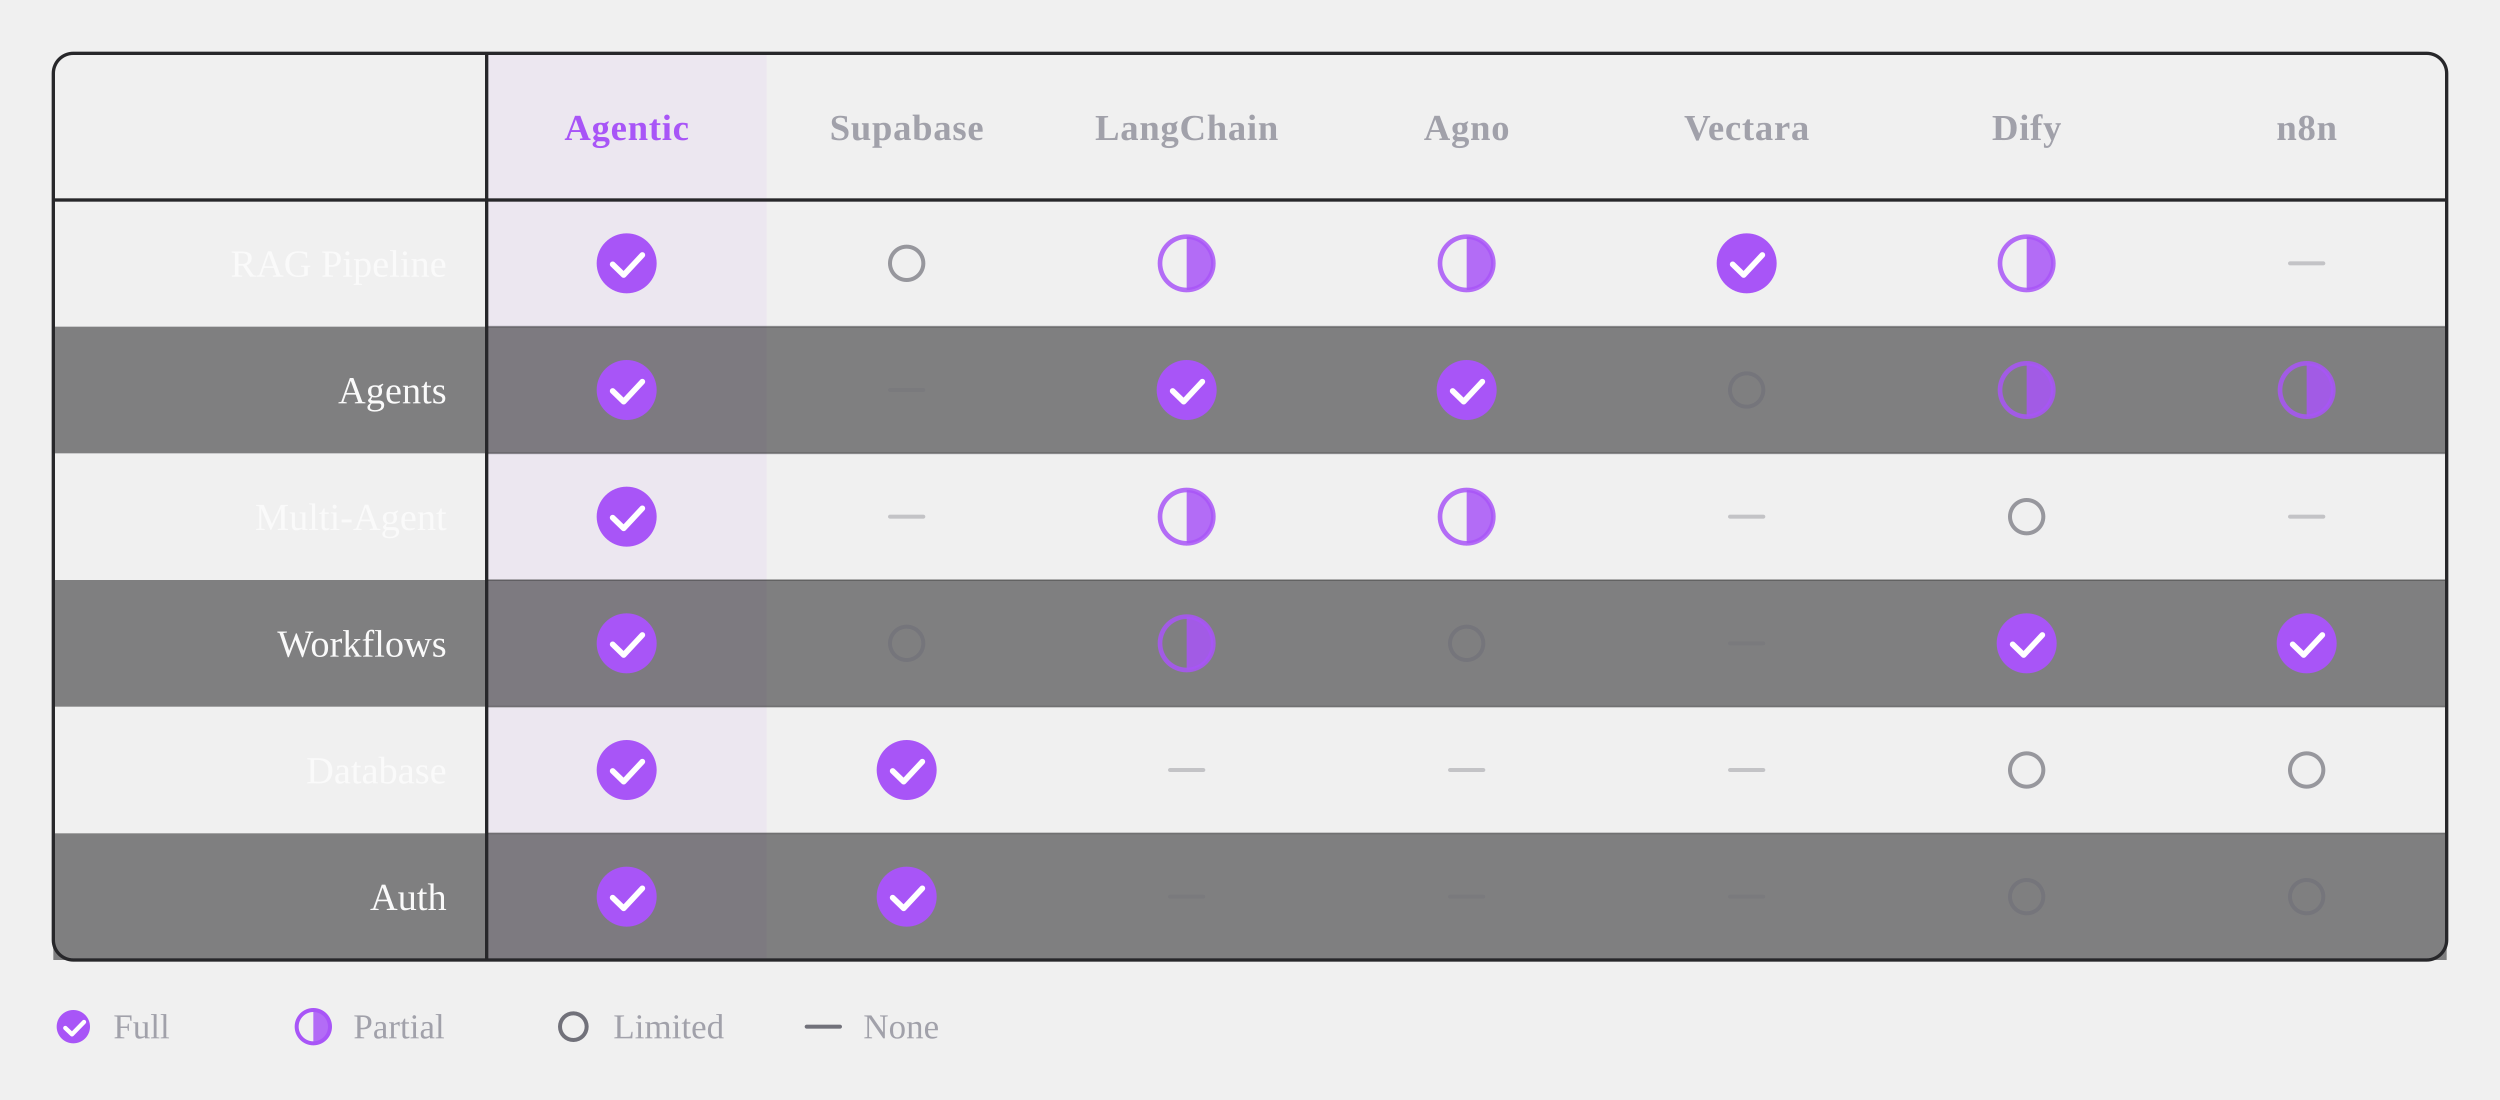
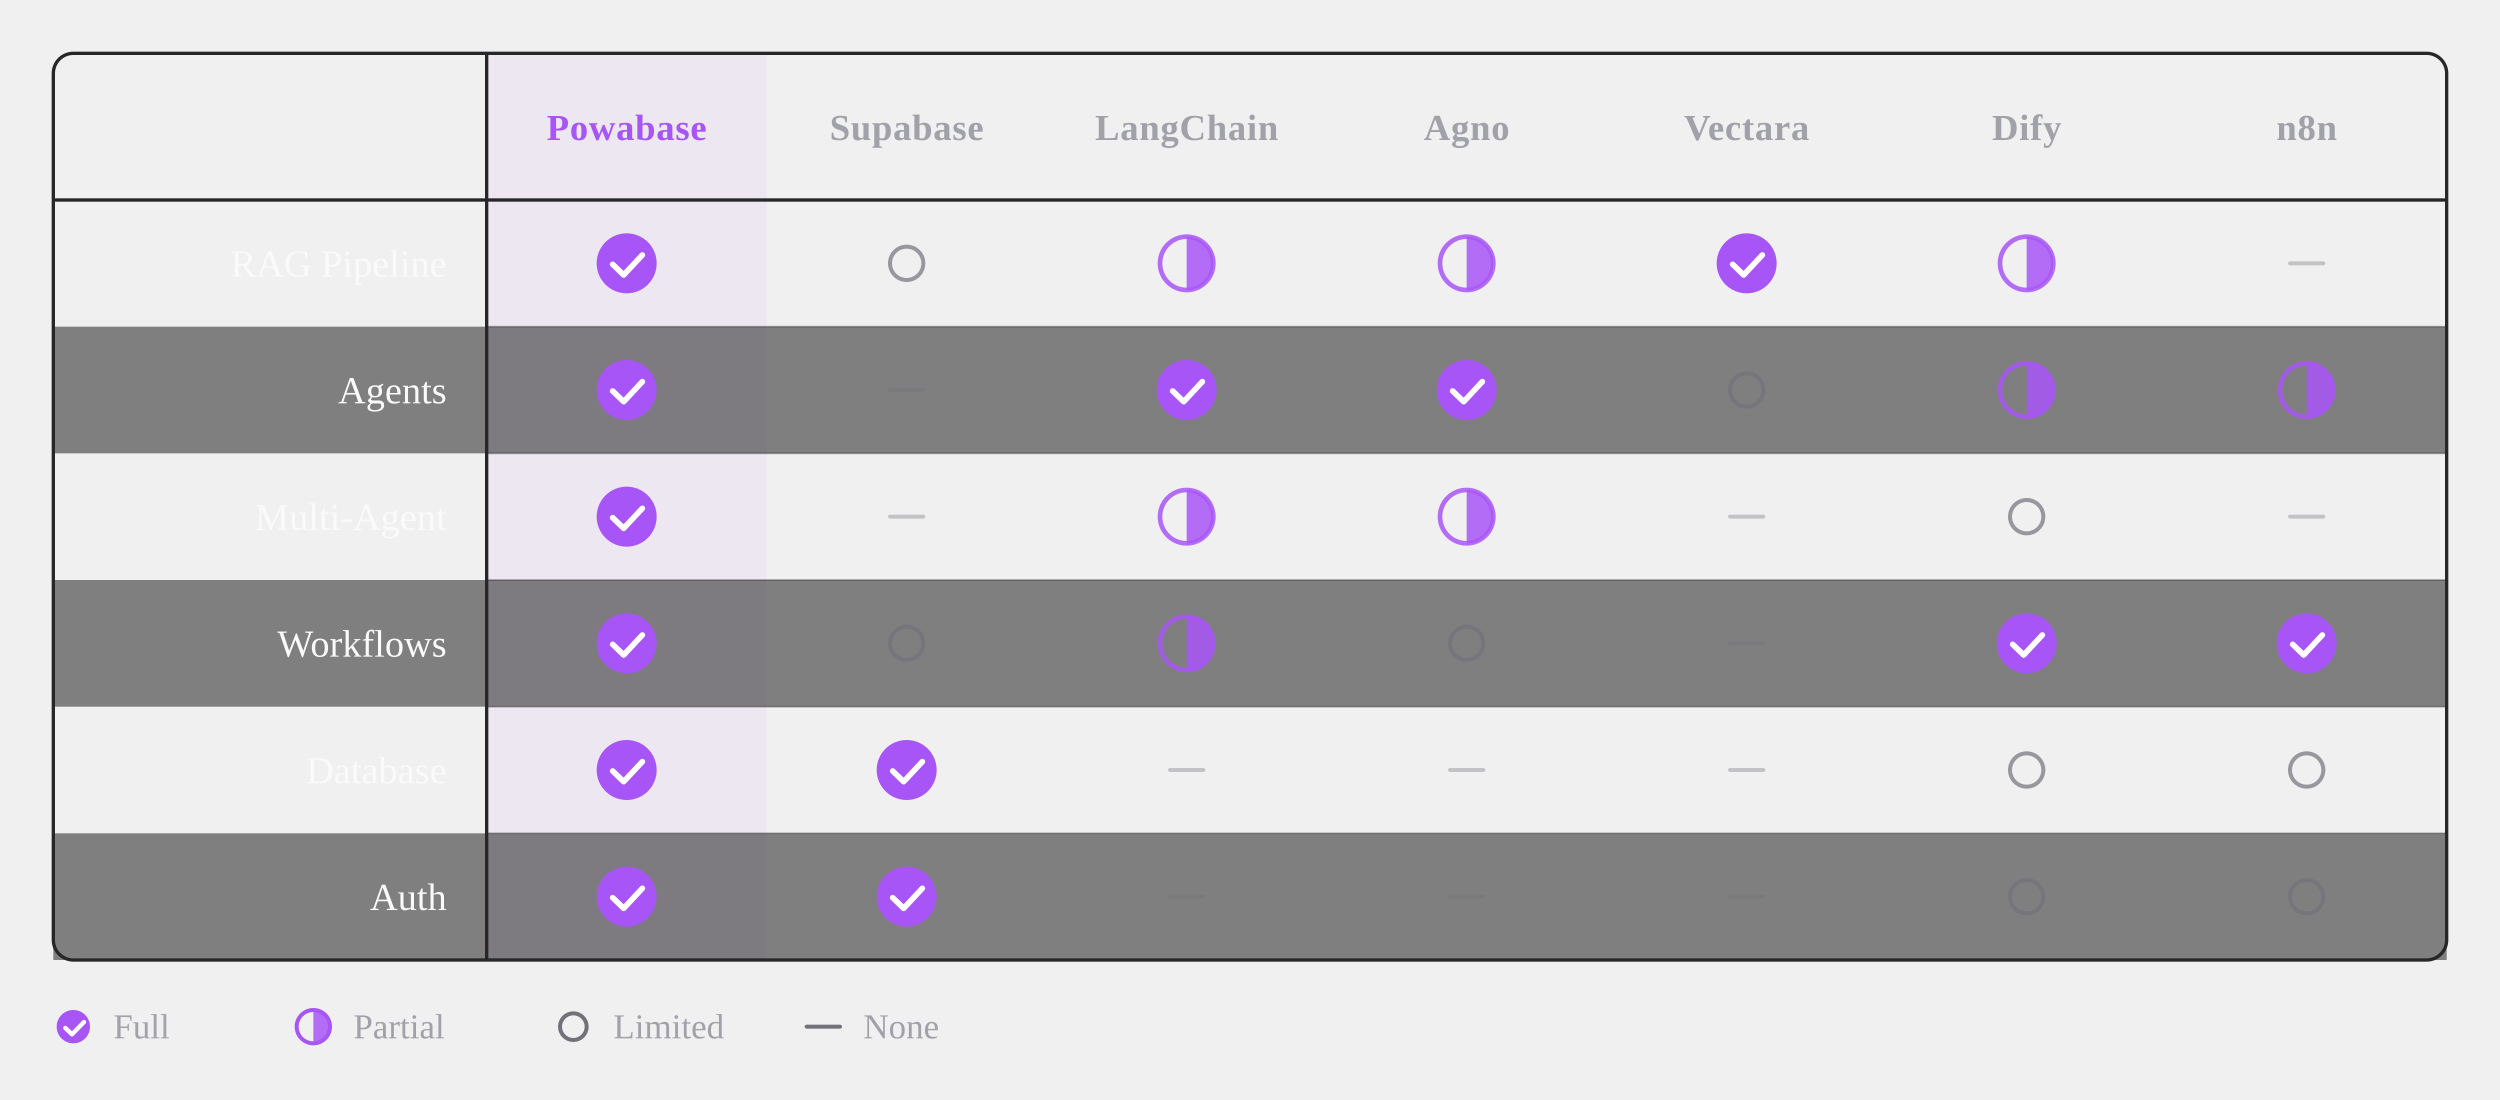
- <svg xmlns="http://www.w3.org/2000/svg" viewBox="0 0 750 330" width="750" height="330" role="img" aria-label="Feature coverage table comparing Agentic Platform with Supabase, LangChain, Agno, Vectara, Dify, and n8n">
+ <svg xmlns="http://www.w3.org/2000/svg" viewBox="0 0 750 330" width="750" height="330" role="img" aria-label="Feature coverage table comparing Powabase with Supabase, LangChain, Agno, Vectara, Dify, and n8n">
  <rect x="146" y="16" width="84" height="272" fill="#A855F7" fill-opacity="0.06" />
  <rect x="16" y="98" width="718" height="38" fill="#0E0E10" fill-opacity="0.5" />
  <rect x="16" y="174" width="718" height="38" fill="#0E0E10" fill-opacity="0.5" />
  <rect x="16" y="250" width="718" height="38" fill="#0E0E10" fill-opacity="0.5" />
-   <text x="188" y="42" text-anchor="middle" fill="#A855F7" font-size="11" font-weight="700" letter-spacing="0.02em">Agentic</text>
+   <text x="188" y="42" text-anchor="middle" fill="#A855F7" font-size="11" font-weight="700" letter-spacing="0.02em">Powabase</text>
  <text x="272" y="42" text-anchor="middle" fill="#A1A1AA" font-size="11" font-weight="600" letter-spacing="0.02em">Supabase</text>
  <text x="356" y="42" text-anchor="middle" fill="#A1A1AA" font-size="11" font-weight="600" letter-spacing="0.02em">LangChain</text>
  <text x="440" y="42" text-anchor="middle" fill="#A1A1AA" font-size="11" font-weight="600" letter-spacing="0.02em">Agno</text>
  <text x="524" y="42" text-anchor="middle" fill="#A1A1AA" font-size="11" font-weight="600" letter-spacing="0.02em">Vectara</text>
  <text x="608" y="42" text-anchor="middle" fill="#A1A1AA" font-size="11" font-weight="600" letter-spacing="0.02em">Dify</text>
  <text x="692" y="42" text-anchor="middle" fill="#A1A1AA" font-size="11" font-weight="600" letter-spacing="0.02em">n8n</text>
  <line x1="16" y1="60" x2="734" y2="60" stroke="#27272A" stroke-width="1" />
  <line x1="146" y1="16" x2="146" y2="288" stroke="#27272A" stroke-width="1" />
  <text x="134" y="83" text-anchor="end" fill="#FAFAFA" font-size="11.5" font-weight="500">RAG Pipeline</text>
  <text x="134" y="121" text-anchor="end" fill="#FAFAFA" font-size="11.5" font-weight="500">Agents</text>
  <text x="134" y="159" text-anchor="end" fill="#FAFAFA" font-size="11.5" font-weight="500">Multi-Agent</text>
  <text x="134" y="197" text-anchor="end" fill="#FAFAFA" font-size="11.5" font-weight="500">Workflows</text>
  <text x="134" y="235" text-anchor="end" fill="#FAFAFA" font-size="11.5" font-weight="500">Database</text>
  <text x="134" y="273" text-anchor="end" fill="#FAFAFA" font-size="11.5" font-weight="500">Auth</text>
  <line x1="146" y1="98" x2="734" y2="98" stroke="#27272A" stroke-opacity="0.4" stroke-width="0.5" />
  <line x1="146" y1="136" x2="734" y2="136" stroke="#27272A" stroke-opacity="0.4" stroke-width="0.5" />
  <line x1="146" y1="174" x2="734" y2="174" stroke="#27272A" stroke-opacity="0.4" stroke-width="0.5" />
  <line x1="146" y1="212" x2="734" y2="212" stroke="#27272A" stroke-opacity="0.4" stroke-width="0.5" />
  <line x1="146" y1="250" x2="734" y2="250" stroke="#27272A" stroke-opacity="0.4" stroke-width="0.5" />
  <circle cx="188" cy="79" r="9" fill="#A855F7" />
  <path d="M183.8,79.3 l3.3,3.2 l5.6,-6" fill="none" stroke="white" stroke-width="1.7" stroke-linecap="round" stroke-linejoin="round" />
  <circle cx="272" cy="79" r="5" fill="none" stroke="#71717A" stroke-width="1.2" stroke-opacity="0.7" />
  <circle cx="356" cy="79" r="8" fill="none" stroke="#A855F7" stroke-width="1.4" stroke-opacity="0.85" />
  <path d="M356,71 a8,8 0 0 1 0,16 z" fill="#A855F7" fill-opacity="0.85" />
  <circle cx="440" cy="79" r="8" fill="none" stroke="#A855F7" stroke-width="1.4" stroke-opacity="0.85" />
  <path d="M440,71 a8,8 0 0 1 0,16 z" fill="#A855F7" fill-opacity="0.85" />
  <circle cx="524" cy="79" r="9" fill="#A855F7" />
  <path d="M519.8,79.3 l3.3,3.2 l5.6,-6" fill="none" stroke="white" stroke-width="1.7" stroke-linecap="round" stroke-linejoin="round" />
  <circle cx="608" cy="79" r="8" fill="none" stroke="#A855F7" stroke-width="1.4" stroke-opacity="0.85" />
  <path d="M608,71 a8,8 0 0 1 0,16 z" fill="#A855F7" fill-opacity="0.85" />
  <line x1="687" y1="79" x2="697" y2="79" stroke="#71717A" stroke-opacity="0.35" stroke-width="1.2" stroke-linecap="round" />
  <circle cx="188" cy="117" r="9" fill="#A855F7" />
  <path d="M183.8,117.3 l3.3,3.2 l5.6,-6" fill="none" stroke="white" stroke-width="1.7" stroke-linecap="round" stroke-linejoin="round" />
  <line x1="267" y1="117" x2="277" y2="117" stroke="#71717A" stroke-opacity="0.35" stroke-width="1.2" stroke-linecap="round" />
  <circle cx="356" cy="117" r="9" fill="#A855F7" />
  <path d="M351.8,117.3 l3.3,3.2 l5.6,-6" fill="none" stroke="white" stroke-width="1.7" stroke-linecap="round" stroke-linejoin="round" />
  <circle cx="440" cy="117" r="9" fill="#A855F7" />
  <path d="M435.8,117.3 l3.3,3.2 l5.6,-6" fill="none" stroke="white" stroke-width="1.7" stroke-linecap="round" stroke-linejoin="round" />
  <circle cx="524" cy="117" r="5" fill="none" stroke="#71717A" stroke-width="1.2" stroke-opacity="0.7" />
  <circle cx="608" cy="117" r="8" fill="none" stroke="#A855F7" stroke-width="1.4" stroke-opacity="0.85" />
  <path d="M608,109 a8,8 0 0 1 0,16 z" fill="#A855F7" fill-opacity="0.85" />
  <circle cx="692" cy="117" r="8" fill="none" stroke="#A855F7" stroke-width="1.4" stroke-opacity="0.85" />
  <path d="M692,109 a8,8 0 0 1 0,16 z" fill="#A855F7" fill-opacity="0.85" />
  <circle cx="188" cy="155" r="9" fill="#A855F7" />
  <path d="M183.8,155.3 l3.3,3.2 l5.6,-6" fill="none" stroke="white" stroke-width="1.7" stroke-linecap="round" stroke-linejoin="round" />
  <line x1="267" y1="155" x2="277" y2="155" stroke="#71717A" stroke-opacity="0.35" stroke-width="1.2" stroke-linecap="round" />
  <circle cx="356" cy="155" r="8" fill="none" stroke="#A855F7" stroke-width="1.4" stroke-opacity="0.85" />
  <path d="M356,147 a8,8 0 0 1 0,16 z" fill="#A855F7" fill-opacity="0.85" />
  <circle cx="440" cy="155" r="8" fill="none" stroke="#A855F7" stroke-width="1.4" stroke-opacity="0.85" />
  <path d="M440,147 a8,8 0 0 1 0,16 z" fill="#A855F7" fill-opacity="0.85" />
  <line x1="519" y1="155" x2="529" y2="155" stroke="#71717A" stroke-opacity="0.35" stroke-width="1.2" stroke-linecap="round" />
  <circle cx="608" cy="155" r="5" fill="none" stroke="#71717A" stroke-width="1.2" stroke-opacity="0.7" />
  <line x1="687" y1="155" x2="697" y2="155" stroke="#71717A" stroke-opacity="0.35" stroke-width="1.2" stroke-linecap="round" />
  <circle cx="188" cy="193" r="9" fill="#A855F7" />
  <path d="M183.8,193.3 l3.3,3.2 l5.6,-6" fill="none" stroke="white" stroke-width="1.7" stroke-linecap="round" stroke-linejoin="round" />
  <circle cx="272" cy="193" r="5" fill="none" stroke="#71717A" stroke-width="1.2" stroke-opacity="0.7" />
  <circle cx="356" cy="193" r="8" fill="none" stroke="#A855F7" stroke-width="1.4" stroke-opacity="0.85" />
  <path d="M356,185 a8,8 0 0 1 0,16 z" fill="#A855F7" fill-opacity="0.85" />
  <circle cx="440" cy="193" r="5" fill="none" stroke="#71717A" stroke-width="1.2" stroke-opacity="0.7" />
  <line x1="519" y1="193" x2="529" y2="193" stroke="#71717A" stroke-opacity="0.35" stroke-width="1.2" stroke-linecap="round" />
  <circle cx="608" cy="193" r="9" fill="#A855F7" />
  <path d="M603.8,193.3 l3.3,3.2 l5.6,-6" fill="none" stroke="white" stroke-width="1.7" stroke-linecap="round" stroke-linejoin="round" />
  <circle cx="692" cy="193" r="9" fill="#A855F7" />
  <path d="M687.8,193.3 l3.3,3.2 l5.6,-6" fill="none" stroke="white" stroke-width="1.7" stroke-linecap="round" stroke-linejoin="round" />
  <circle cx="188" cy="231" r="9" fill="#A855F7" />
  <path d="M183.8,231.3 l3.3,3.2 l5.6,-6" fill="none" stroke="white" stroke-width="1.7" stroke-linecap="round" stroke-linejoin="round" />
  <circle cx="272" cy="231" r="9" fill="#A855F7" />
  <path d="M267.8,231.3 l3.3,3.2 l5.6,-6" fill="none" stroke="white" stroke-width="1.7" stroke-linecap="round" stroke-linejoin="round" />
  <line x1="351" y1="231" x2="361" y2="231" stroke="#71717A" stroke-opacity="0.35" stroke-width="1.2" stroke-linecap="round" />
  <line x1="435" y1="231" x2="445" y2="231" stroke="#71717A" stroke-opacity="0.35" stroke-width="1.2" stroke-linecap="round" />
  <line x1="519" y1="231" x2="529" y2="231" stroke="#71717A" stroke-opacity="0.35" stroke-width="1.2" stroke-linecap="round" />
  <circle cx="608" cy="231" r="5" fill="none" stroke="#71717A" stroke-width="1.2" stroke-opacity="0.7" />
  <circle cx="692" cy="231" r="5" fill="none" stroke="#71717A" stroke-width="1.2" stroke-opacity="0.7" />
  <circle cx="188" cy="269" r="9" fill="#A855F7" />
  <path d="M183.8,269.3 l3.3,3.2 l5.6,-6" fill="none" stroke="white" stroke-width="1.7" stroke-linecap="round" stroke-linejoin="round" />
  <circle cx="272" cy="269" r="9" fill="#A855F7" />
  <path d="M267.8,269.3 l3.3,3.2 l5.6,-6" fill="none" stroke="white" stroke-width="1.7" stroke-linecap="round" stroke-linejoin="round" />
  <line x1="351" y1="269" x2="361" y2="269" stroke="#71717A" stroke-opacity="0.35" stroke-width="1.2" stroke-linecap="round" />
  <line x1="435" y1="269" x2="445" y2="269" stroke="#71717A" stroke-opacity="0.35" stroke-width="1.2" stroke-linecap="round" />
  <line x1="519" y1="269" x2="529" y2="269" stroke="#71717A" stroke-opacity="0.35" stroke-width="1.2" stroke-linecap="round" />
  <circle cx="608" cy="269" r="5" fill="none" stroke="#71717A" stroke-width="1.2" stroke-opacity="0.7" />
  <circle cx="692" cy="269" r="5" fill="none" stroke="#71717A" stroke-width="1.2" stroke-opacity="0.7" />
  <rect x="16" y="16" width="718" height="272" fill="none" stroke="#27272A" stroke-width="1" rx="6" />
  <circle cx="22" cy="308" r="5" fill="#A855F7" />
  <path d="M19.6,308.4 l2.0,1.9 l3.6,-3.7" fill="none" stroke="white" stroke-width="1.3" stroke-linecap="round" stroke-linejoin="round" />
  <text x="34" y="311.5" fill="#A1A1AA" font-size="10.5">Full</text>
  <circle cx="94" cy="308" r="5" fill="none" stroke="#A855F7" stroke-width="1.2" />
  <path d="M94,303 a5,5 0 0 1 0,10 z" fill="#A855F7" fill-opacity="0.85" />
  <text x="106" y="311.5" fill="#A1A1AA" font-size="10.5">Partial</text>
  <circle cx="172" cy="308" r="4" fill="none" stroke="#71717A" stroke-width="1.2" />
  <text x="184" y="311.5" fill="#A1A1AA" font-size="10.5">Limited</text>
  <line x1="242" y1="308" x2="252" y2="308" stroke="#71717A" stroke-width="1.2" stroke-linecap="round" />
  <text x="259" y="311.5" fill="#A1A1AA" font-size="10.5">None</text>
</svg>
